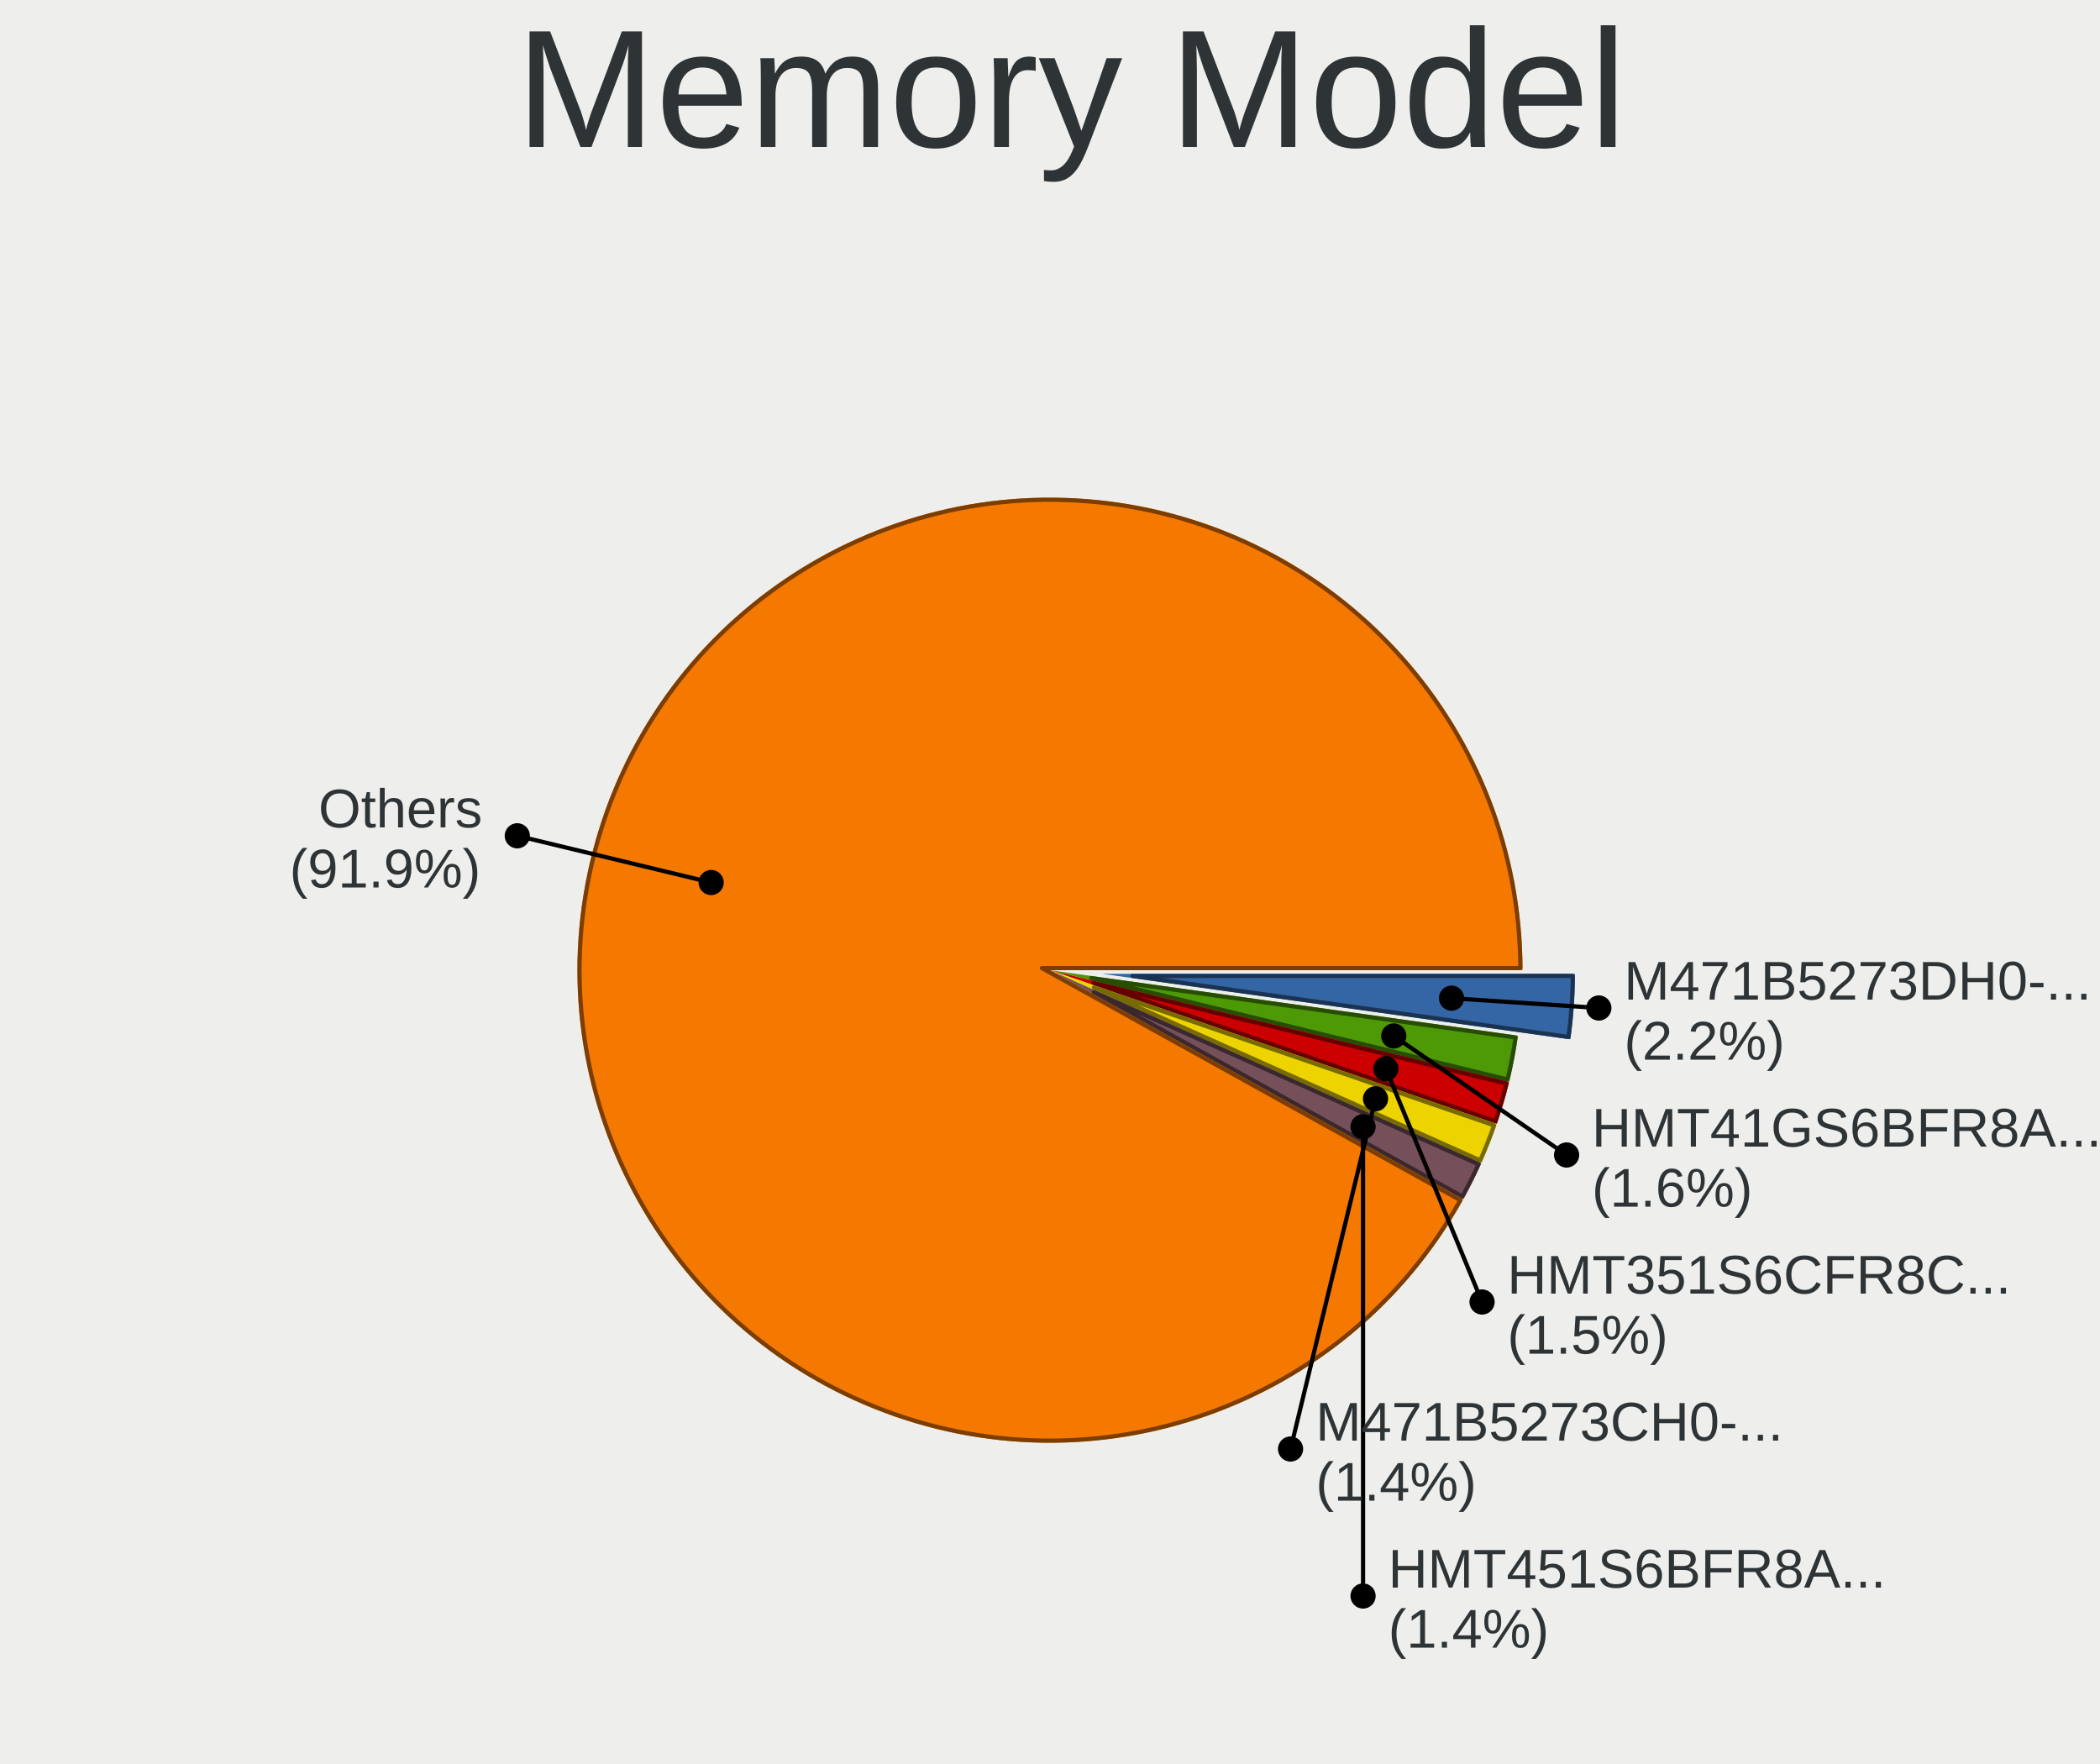
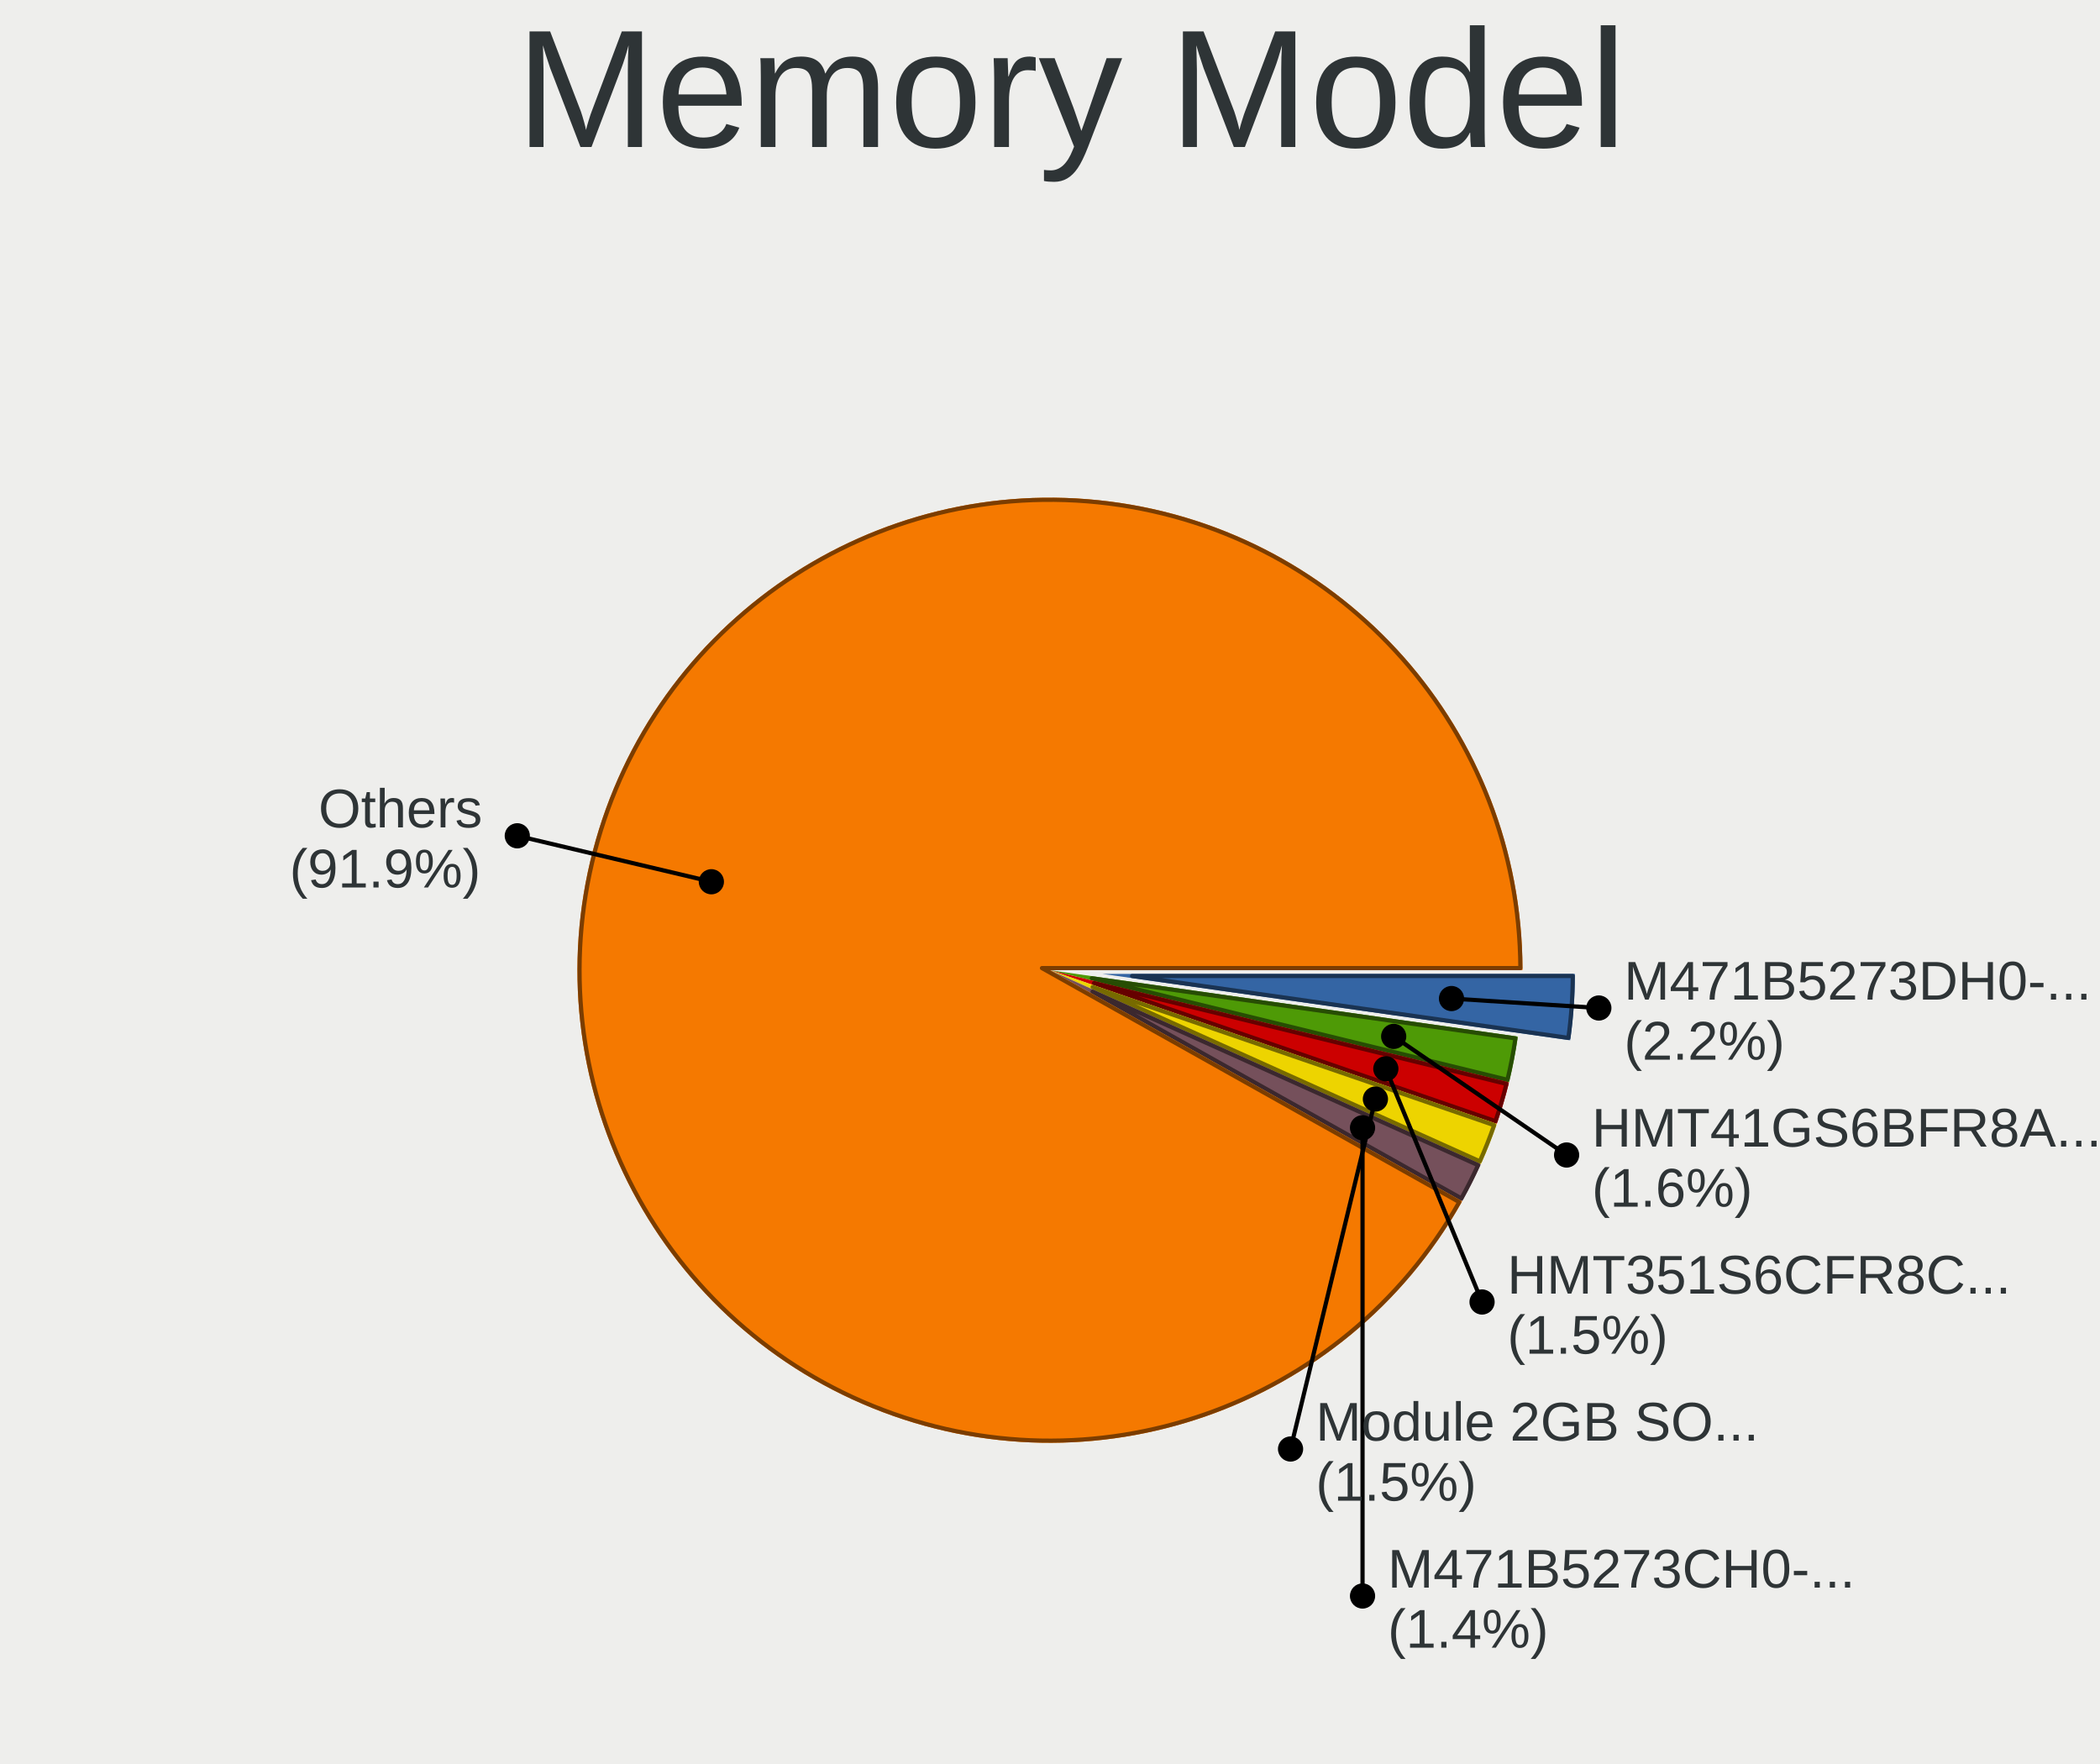
<svg xmlns="http://www.w3.org/2000/svg" width="500" height="420" version="1.0" id="ezcGraph">
  <defs />
  <g id="ezcGraphChart" color-rendering="optimizeQuality" shape-rendering="geometricPrecision" text-rendering="optimizeLegibility">
    <path d=" M 0,420 L 0,0 L 500,0 L 500,420 L 0,420 z " style="fill: #eeeeec; fill-opacity: 1.00; stroke: none;" id="ezcGraphPolygon_1" />
    <path d=" M 0,42 L 0,0 L 500,0 L 500,42 L 0,42 z " style="fill: #000000; fill-opacity: 0.00; stroke: none;" id="ezcGraphPolygon_2" />
-     <path d="M 262.47,231.87 L 374.97,231.87 A 112.50,112.50 0 0,1 373.88,247.46 z" style="fill: #3465a4; fill-opacity: 1.00; stroke: none; cursor: pointer;" id="ezcGraphCircleSector_4" />
-     <path d="M 269.65,232.37 L 374.47,232.37 A 112.00,112.00 0 0,1 373.46,246.90 z" style="fill: none; stroke: #1a3352; stroke-width: 1; stroke-opacity: 1.00; stroke-linecap: round; stroke-linejoin: round;" id="ezcGraphCircleSector_5" />
-     <path d="M 250.00,231.00 L 361.41,246.60 A 112.50,112.50 0 0,1 359.30,257.62 z" style="fill: #4e9a06; fill-opacity: 1.00; stroke: none; cursor: pointer;" id="ezcGraphCircleSector_6" />
-     <path d="M 259.84,232.88 L 360.85,247.02 A 112.00,112.00 0 0,1 358.94,257.02 z" style="fill: none; stroke: #274d03; stroke-width: 1; stroke-opacity: 1.00; stroke-linecap: round; stroke-linejoin: round;" id="ezcGraphCircleSector_7" />
-     <path d="M 250.00,231.00 L 359.30,257.62 A 112.50,112.50 0 0,1 356.37,267.63 z" style="fill: #cc0000; fill-opacity: 1.00; stroke: none; cursor: pointer;" id="ezcGraphCircleSector_8" />
-     <path d="M 260.35,234.04 L 358.70,257.99 A 112.00,112.00 0 0,1 356.06,266.99 z" style="fill: none; stroke: #660000; stroke-width: 1; stroke-opacity: 1.00; stroke-linecap: round; stroke-linejoin: round;" id="ezcGraphCircleSector_9" />
-     <path d="M 250.00,231.00 L 356.37,267.63 A 112.50,112.50 0 0,1 352.69,276.95 z" style="fill: #edd400; fill-opacity: 1.00; stroke: none; cursor: pointer;" id="ezcGraphCircleSector_10" />
-     <path d="M 260.44,235.12 L 355.73,267.94 A 112.00,112.00 0 0,1 352.43,276.29 z" style="fill: none; stroke: #776a00; stroke-width: 1; stroke-opacity: 1.00; stroke-linecap: round; stroke-linejoin: round;" id="ezcGraphCircleSector_11" />
-     <path d="M 250.00,231.00 L 352.69,276.95 A 112.50,112.50 0 0,1 348.38,285.56 z" style="fill: #75505b; fill-opacity: 1.00; stroke: none; cursor: pointer;" id="ezcGraphCircleSector_12" />
-     <path d="M 260.45,236.23 L 352.03,277.21 A 112.00,112.00 0 0,1 348.19,284.88 z" style="fill: none; stroke: #3b282e; stroke-width: 1; stroke-opacity: 1.00; stroke-linecap: round; stroke-linejoin: round;" id="ezcGraphCircleSector_13" />
-     <path d="M 250.00,231.00 L 348.38,285.56 A 112.50,112.50 0 1,1 362.50,231.00 z" style="fill: #f57900; fill-opacity: 1.00; stroke: none;" id="ezcGraphCircleSector_14" />
-     <path d="M 248.07,230.50 L 347.70,285.76 A 112.00,112.00 0 1,1 362.00,230.50 z" style="fill: none; stroke: #7b3d00; stroke-width: 1; stroke-opacity: 1.00; stroke-linecap: round; stroke-linejoin: round;" id="ezcGraphCircleSector_15" />
-     <path d=" M 169.323,210.126 L 123.165,199" style="fill: none; stroke: #000000; stroke-width: 1; stroke-opacity: 1.00; stroke-linecap: round; stroke-linejoin: round;" id="ezcGraphLine_16" />
-     <ellipse cx="169.323" cy="210.126" rx="3" ry="3" style="fill: #000000; fill-opacity: 1.00; stroke: none;" id="ezcGraphCircle_17" />
+     <path d="M 262.47,231.88 L 374.97,231.88 A 112.50,112.50 0 0,1 373.85,247.69 z" style="fill: #3465a4; fill-opacity: 1.00; stroke: none; cursor: pointer;" id="ezcGraphCircleSector_4" />
+     <path d="M 269.55,232.38 L 374.47,232.38 A 112.00,112.00 0 0,1 373.43,247.12 z" style="fill: none; stroke: #1a3352; stroke-width: 1; stroke-opacity: 1.00; stroke-linecap: round; stroke-linejoin: round;" id="ezcGraphCircleSector_5" />
+     <path d="M 250.00,231.00 L 361.38,246.81 A 112.50,112.50 0 0,1 359.29,257.70 z" style="fill: #4e9a06; fill-opacity: 1.00; stroke: none; cursor: pointer;" id="ezcGraphCircleSector_6" />
+     <path d="M 259.96,232.92 L 360.82,247.23 A 112.00,112.00 0 0,1 358.92,257.10 z" style="fill: none; stroke: #274d03; stroke-width: 1; stroke-opacity: 1.00; stroke-linecap: round; stroke-linejoin: round;" id="ezcGraphCircleSector_7" />
+     <path d="M 250.00,231.00 L 359.29,257.70 A 112.50,112.50 0 0,1 356.38,267.59 z" style="fill: #cc0000; fill-opacity: 1.00; stroke: none; cursor: pointer;" id="ezcGraphCircleSector_8" />
+     <path d="M 260.48,234.07 L 358.68,258.07 A 112.00,112.00 0 0,1 356.07,266.95 z" style="fill: none; stroke: #660000; stroke-width: 1; stroke-opacity: 1.00; stroke-linecap: round; stroke-linejoin: round;" id="ezcGraphCircleSector_9" />
+     <path d="M 250.00,231.00 L 356.38,267.59 A 112.50,112.50 0 0,1 352.59,277.17 z" style="fill: #edd400; fill-opacity: 1.00; stroke: none; cursor: pointer;" id="ezcGraphCircleSector_10" />
+     <path d="M 260.15,235.02 L 355.75,267.90 A 112.00,112.00 0 0,1 352.34,276.51 z" style="fill: none; stroke: #776a00; stroke-width: 1; stroke-opacity: 1.00; stroke-linecap: round; stroke-linejoin: round;" id="ezcGraphCircleSector_11" />
+     <path d="M 250.00,231.00 L 352.59,277.17 A 112.50,112.50 0 0,1 348.13,286.02 z" style="fill: #75505b; fill-opacity: 1.00; stroke: none; cursor: pointer;" id="ezcGraphCircleSector_12" />
+     <path d="M 260.14,236.11 L 351.93,277.42 A 112.00,112.00 0 0,1 347.94,285.33 z" style="fill: none; stroke: #3b282e; stroke-width: 1; stroke-opacity: 1.00; stroke-linecap: round; stroke-linejoin: round;" id="ezcGraphCircleSector_13" />
+     <path d="M 250.00,231.00 L 348.13,286.02 A 112.50,112.50 0 1,1 362.50,231.00 z" style="fill: #f57900; fill-opacity: 1.00; stroke: none;" id="ezcGraphCircleSector_14" />
+     <path d="M 248.09,230.50 L 347.45,286.21 A 112.00,112.00 0 1,1 362.00,230.50 z" style="fill: none; stroke: #7b3d00; stroke-width: 1; stroke-opacity: 1.00; stroke-linecap: round; stroke-linejoin: round;" id="ezcGraphCircleSector_15" />
+     <path d=" M 169.372,209.94 L 123.165,199" style="fill: none; stroke: #000000; stroke-width: 1; stroke-opacity: 1.00; stroke-linecap: round; stroke-linejoin: round;" id="ezcGraphLine_16" />
+     <ellipse cx="169.372" cy="209.94" rx="3" ry="3" style="fill: #000000; fill-opacity: 1.00; stroke: none;" id="ezcGraphCircle_17" />
    <ellipse cx="123.165" cy="199" rx="3" ry="3" style="fill: #000000; fill-opacity: 1.00; stroke: none;" id="ezcGraphCircle_18" />
-     <path d=" M 345.602,237.659 L 380.676,240" style="fill: none; stroke: #000000; stroke-width: 1; stroke-opacity: 1.00; stroke-linecap: round; stroke-linejoin: round;" id="ezcGraphLine_20" />
-     <ellipse cx="345.602" cy="237.659" rx="3" ry="3" style="fill: #000000; fill-opacity: 1.00; stroke: none;" id="ezcGraphCircle_21" />
+     <path d=" M 345.595,237.749 L 380.676,240" style="fill: none; stroke: #000000; stroke-width: 1; stroke-opacity: 1.00; stroke-linecap: round; stroke-linejoin: round;" id="ezcGraphLine_20" />
+     <ellipse cx="345.595" cy="237.749" rx="3" ry="3" style="fill: #000000; fill-opacity: 1.00; stroke: none;" id="ezcGraphCircle_21" />
    <ellipse cx="380.676" cy="240" rx="3" ry="3" style="fill: #000000; fill-opacity: 1.00; stroke: none;" id="ezcGraphCircle_22" />
-     <path d=" M 331.849,246.656 L 373,275" style="fill: none; stroke: #000000; stroke-width: 1; stroke-opacity: 1.00; stroke-linecap: round; stroke-linejoin: round;" id="ezcGraphLine_24" />
-     <ellipse cx="331.849" cy="246.656" rx="3" ry="3" style="fill: #000000; fill-opacity: 1.00; stroke: none;" id="ezcGraphCircle_25" />
+     <path d=" M 331.829,246.762 L 373,275" style="fill: none; stroke: #000000; stroke-width: 1; stroke-opacity: 1.00; stroke-linecap: round; stroke-linejoin: round;" id="ezcGraphLine_24" />
+     <ellipse cx="331.829" cy="246.762" rx="3" ry="3" style="fill: #000000; fill-opacity: 1.00; stroke: none;" id="ezcGraphCircle_25" />
    <ellipse cx="373" cy="275" rx="3" ry="3" style="fill: #000000; fill-opacity: 1.00; stroke: none;" id="ezcGraphCircle_26" />
-     <path d=" M 329.965,254.452 L 352.871,310" style="fill: none; stroke: #000000; stroke-width: 1; stroke-opacity: 1.00; stroke-linecap: round; stroke-linejoin: round;" id="ezcGraphLine_28" />
-     <ellipse cx="329.965" cy="254.452" rx="3" ry="3" style="fill: #000000; fill-opacity: 1.00; stroke: none;" id="ezcGraphCircle_29" />
+     <path d=" M 329.962,254.465 L 352.871,310" style="fill: none; stroke: #000000; stroke-width: 1; stroke-opacity: 1.00; stroke-linecap: round; stroke-linejoin: round;" id="ezcGraphLine_28" />
+     <ellipse cx="329.962" cy="254.465" rx="3" ry="3" style="fill: #000000; fill-opacity: 1.00; stroke: none;" id="ezcGraphCircle_29" />
    <ellipse cx="352.871" cy="310" rx="3" ry="3" style="fill: #000000; fill-opacity: 1.00; stroke: none;" id="ezcGraphCircle_30" />
-     <path d=" M 327.505,261.616 L 307.274,345" style="fill: none; stroke: #000000; stroke-width: 1; stroke-opacity: 1.00; stroke-linecap: round; stroke-linejoin: round;" id="ezcGraphLine_32" />
-     <ellipse cx="327.505" cy="261.616" rx="3" ry="3" style="fill: #000000; fill-opacity: 1.00; stroke: none;" id="ezcGraphCircle_33" />
+     <path d=" M 327.479,261.683 L 307.274,345" style="fill: none; stroke: #000000; stroke-width: 1; stroke-opacity: 1.00; stroke-linecap: round; stroke-linejoin: round;" id="ezcGraphLine_32" />
+     <ellipse cx="327.479" cy="261.683" rx="3" ry="3" style="fill: #000000; fill-opacity: 1.00; stroke: none;" id="ezcGraphCircle_33" />
    <ellipse cx="307.274" cy="345" rx="3" ry="3" style="fill: #000000; fill-opacity: 1.00; stroke: none;" id="ezcGraphCircle_34" />
-     <path d=" M 324.538,268.262 L 324.538,380" style="fill: none; stroke: #000000; stroke-width: 1; stroke-opacity: 1.00; stroke-linecap: round; stroke-linejoin: round;" id="ezcGraphLine_36" />
-     <ellipse cx="324.538" cy="268.262" rx="3" ry="3" style="fill: #000000; fill-opacity: 1.00; stroke: none;" id="ezcGraphCircle_37" />
-     <ellipse cx="324.538" cy="380" rx="3" ry="3" style="fill: #000000; fill-opacity: 1.00; stroke: none;" id="ezcGraphCircle_38" />
+     <path d=" M 324.413,268.512 L 324.413,380" style="fill: none; stroke: #000000; stroke-width: 1; stroke-opacity: 1.00; stroke-linecap: round; stroke-linejoin: round;" id="ezcGraphLine_36" />
+     <ellipse cx="324.413" cy="268.512" rx="3" ry="3" style="fill: #000000; fill-opacity: 1.00; stroke: none;" id="ezcGraphCircle_37" />
+     <ellipse cx="324.413" cy="380" rx="3" ry="3" style="fill: #000000; fill-opacity: 1.00; stroke: none;" id="ezcGraphCircle_38" />
    <g id="ezcGraphTextBox_3">
      <path d=" M 122.3,42 L 122.3,0.5 L 378.2,0.5 L 378.2,42 L 122.3,42 z " style="fill: #ffffff; fill-opacity: 0.00; stroke: none;" id="ezcGraphPolygon_40" />
      <text id="ezcGraphTextBox_3_text" x="122.8" text-length="254.4px" y="35" style="font-size: 40px; font-family: 'Arial'; fill: #2e3436; fill-opacity: 1.00; stroke: none;">Memory Model</text>
    </g>
    <g id="ezcGraphTextBox_19">
      <path d=" M 68.435,213.05 L 68.435,185.45 L 118.165,185.45 L 118.165,213.05 L 68.435,213.05 z " style="fill: #ffffff; fill-opacity: 0.00; stroke: none;" id="ezcGraphPolygon_41" />
      <text id="ezcGraphTextBox_19_text" x="75.825" text-length="41.34px" y="197" style="font-size: 13px; font-family: 'Arial'; fill: #2e3436; fill-opacity: 1.00; stroke: none;">Others</text>
      <text id="ezcGraphTextBox_19_text" x="68.935" text-length="48.23px" y="211.3" style="font-size: 13px; font-family: 'Arial'; fill: #2e3436; fill-opacity: 1.00; stroke: none;">(91.9%)</text>
    </g>
    <g id="ezcGraphTextBox_23" style=" cursor: pointer;">
      <path d=" M 386.176,254.05 L 386.176,226.45 L 497.916,226.45 L 497.916,254.05 L 386.176,254.05 z " style="fill: #ffffff; fill-opacity: 0.00; stroke: none;" id="ezcGraphPolygon_42" />
      <text id="ezcGraphTextBox_23_text" x="386.676" text-length="110.24px" y="238" style="font-size: 13px; font-family: 'Arial'; fill: #2e3436; fill-opacity: 1.00; stroke: none;">M471B5273DH0-...</text>
      <text id="ezcGraphTextBox_23_text" x="386.676" text-length="41.34px" y="252.3" style="font-size: 13px; font-family: 'Arial'; fill: #2e3436; fill-opacity: 1.00; stroke: none;">(2.2%)</text>
    </g>
    <g id="ezcGraphTextBox_27" style=" cursor: pointer;">
      <path d=" M 378.5,289.05 L 378.5,261.45 L 490.24,261.45 L 490.24,289.05 L 378.5,289.05 z " style="fill: #ffffff; fill-opacity: 0.00; stroke: none;" id="ezcGraphPolygon_43" />
      <text id="ezcGraphTextBox_27_text" x="379" text-length="110.24px" y="273" style="font-size: 13px; font-family: 'Arial'; fill: #2e3436; fill-opacity: 1.00; stroke: none;">HMT41GS6BFR8A...</text>
      <text id="ezcGraphTextBox_27_text" x="379" text-length="41.34px" y="287.3" style="font-size: 13px; font-family: 'Arial'; fill: #2e3436; fill-opacity: 1.00; stroke: none;">(1.6%)</text>
    </g>
    <g id="ezcGraphTextBox_31" style=" cursor: pointer;">
      <path d=" M 358.371,324.05 L 358.371,296.45 L 470.111,296.45 L 470.111,324.05 L 358.371,324.05 z " style="fill: #ffffff; fill-opacity: 0.00; stroke: none;" id="ezcGraphPolygon_44" />
      <text id="ezcGraphTextBox_31_text" x="358.871" text-length="110.24px" y="308" style="font-size: 13px; font-family: 'Arial'; fill: #2e3436; fill-opacity: 1.00; stroke: none;">HMT351S6CFR8C...</text>
      <text id="ezcGraphTextBox_31_text" x="358.871" text-length="41.34px" y="322.3" style="font-size: 13px; font-family: 'Arial'; fill: #2e3436; fill-opacity: 1.00; stroke: none;">(1.5%)</text>
    </g>
    <g id="ezcGraphTextBox_35" style=" cursor: pointer;">
      <path d=" M 312.774,359.05 L 312.774,331.45 L 424.514,331.45 L 424.514,359.05 L 312.774,359.05 z " style="fill: #ffffff; fill-opacity: 0.00; stroke: none;" id="ezcGraphPolygon_45" />
-       <text id="ezcGraphTextBox_35_text" x="313.274" text-length="110.24px" y="343" style="font-size: 13px; font-family: 'Arial'; fill: #2e3436; fill-opacity: 1.00; stroke: none;">M471B5273CH0-...</text>
-       <text id="ezcGraphTextBox_35_text" x="313.274" text-length="41.34px" y="357.3" style="font-size: 13px; font-family: 'Arial'; fill: #2e3436; fill-opacity: 1.00; stroke: none;">(1.4%)</text>
+       <text id="ezcGraphTextBox_35_text" x="313.274" text-length="110.24px" y="343" style="font-size: 13px; font-family: 'Arial'; fill: #2e3436; fill-opacity: 1.00; stroke: none;">Module 2GB SO...</text>
+       <text id="ezcGraphTextBox_35_text" x="313.274" text-length="41.34px" y="357.3" style="font-size: 13px; font-family: 'Arial'; fill: #2e3436; fill-opacity: 1.00; stroke: none;">(1.5%)</text>
    </g>
    <g id="ezcGraphTextBox_39" style=" cursor: pointer;">
-       <path d=" M 330.038,394.05 L 330.038,366.45 L 441.778,366.45 L 441.778,394.05 L 330.038,394.05 z " style="fill: #ffffff; fill-opacity: 0.00; stroke: none;" id="ezcGraphPolygon_46" />
-       <text id="ezcGraphTextBox_39_text" x="330.538" text-length="110.24px" y="378" style="font-size: 13px; font-family: 'Arial'; fill: #2e3436; fill-opacity: 1.00; stroke: none;">HMT451S6BFR8A...</text>
-       <text id="ezcGraphTextBox_39_text" x="330.538" text-length="41.34px" y="392.3" style="font-size: 13px; font-family: 'Arial'; fill: #2e3436; fill-opacity: 1.00; stroke: none;">(1.4%)</text>
+       <path d=" M 329.913,394.05 L 329.913,366.45 L 441.653,366.45 L 441.653,394.05 L 329.913,394.05 z " style="fill: #ffffff; fill-opacity: 0.00; stroke: none;" id="ezcGraphPolygon_46" />
+       <text id="ezcGraphTextBox_39_text" x="330.413" text-length="110.24px" y="378" style="font-size: 13px; font-family: 'Arial'; fill: #2e3436; fill-opacity: 1.00; stroke: none;">M471B5273CH0-...</text>
+       <text id="ezcGraphTextBox_39_text" x="330.413" text-length="41.34px" y="392.3" style="font-size: 13px; font-family: 'Arial'; fill: #2e3436; fill-opacity: 1.00; stroke: none;">(1.4%)</text>
    </g>
  </g>
</svg>
